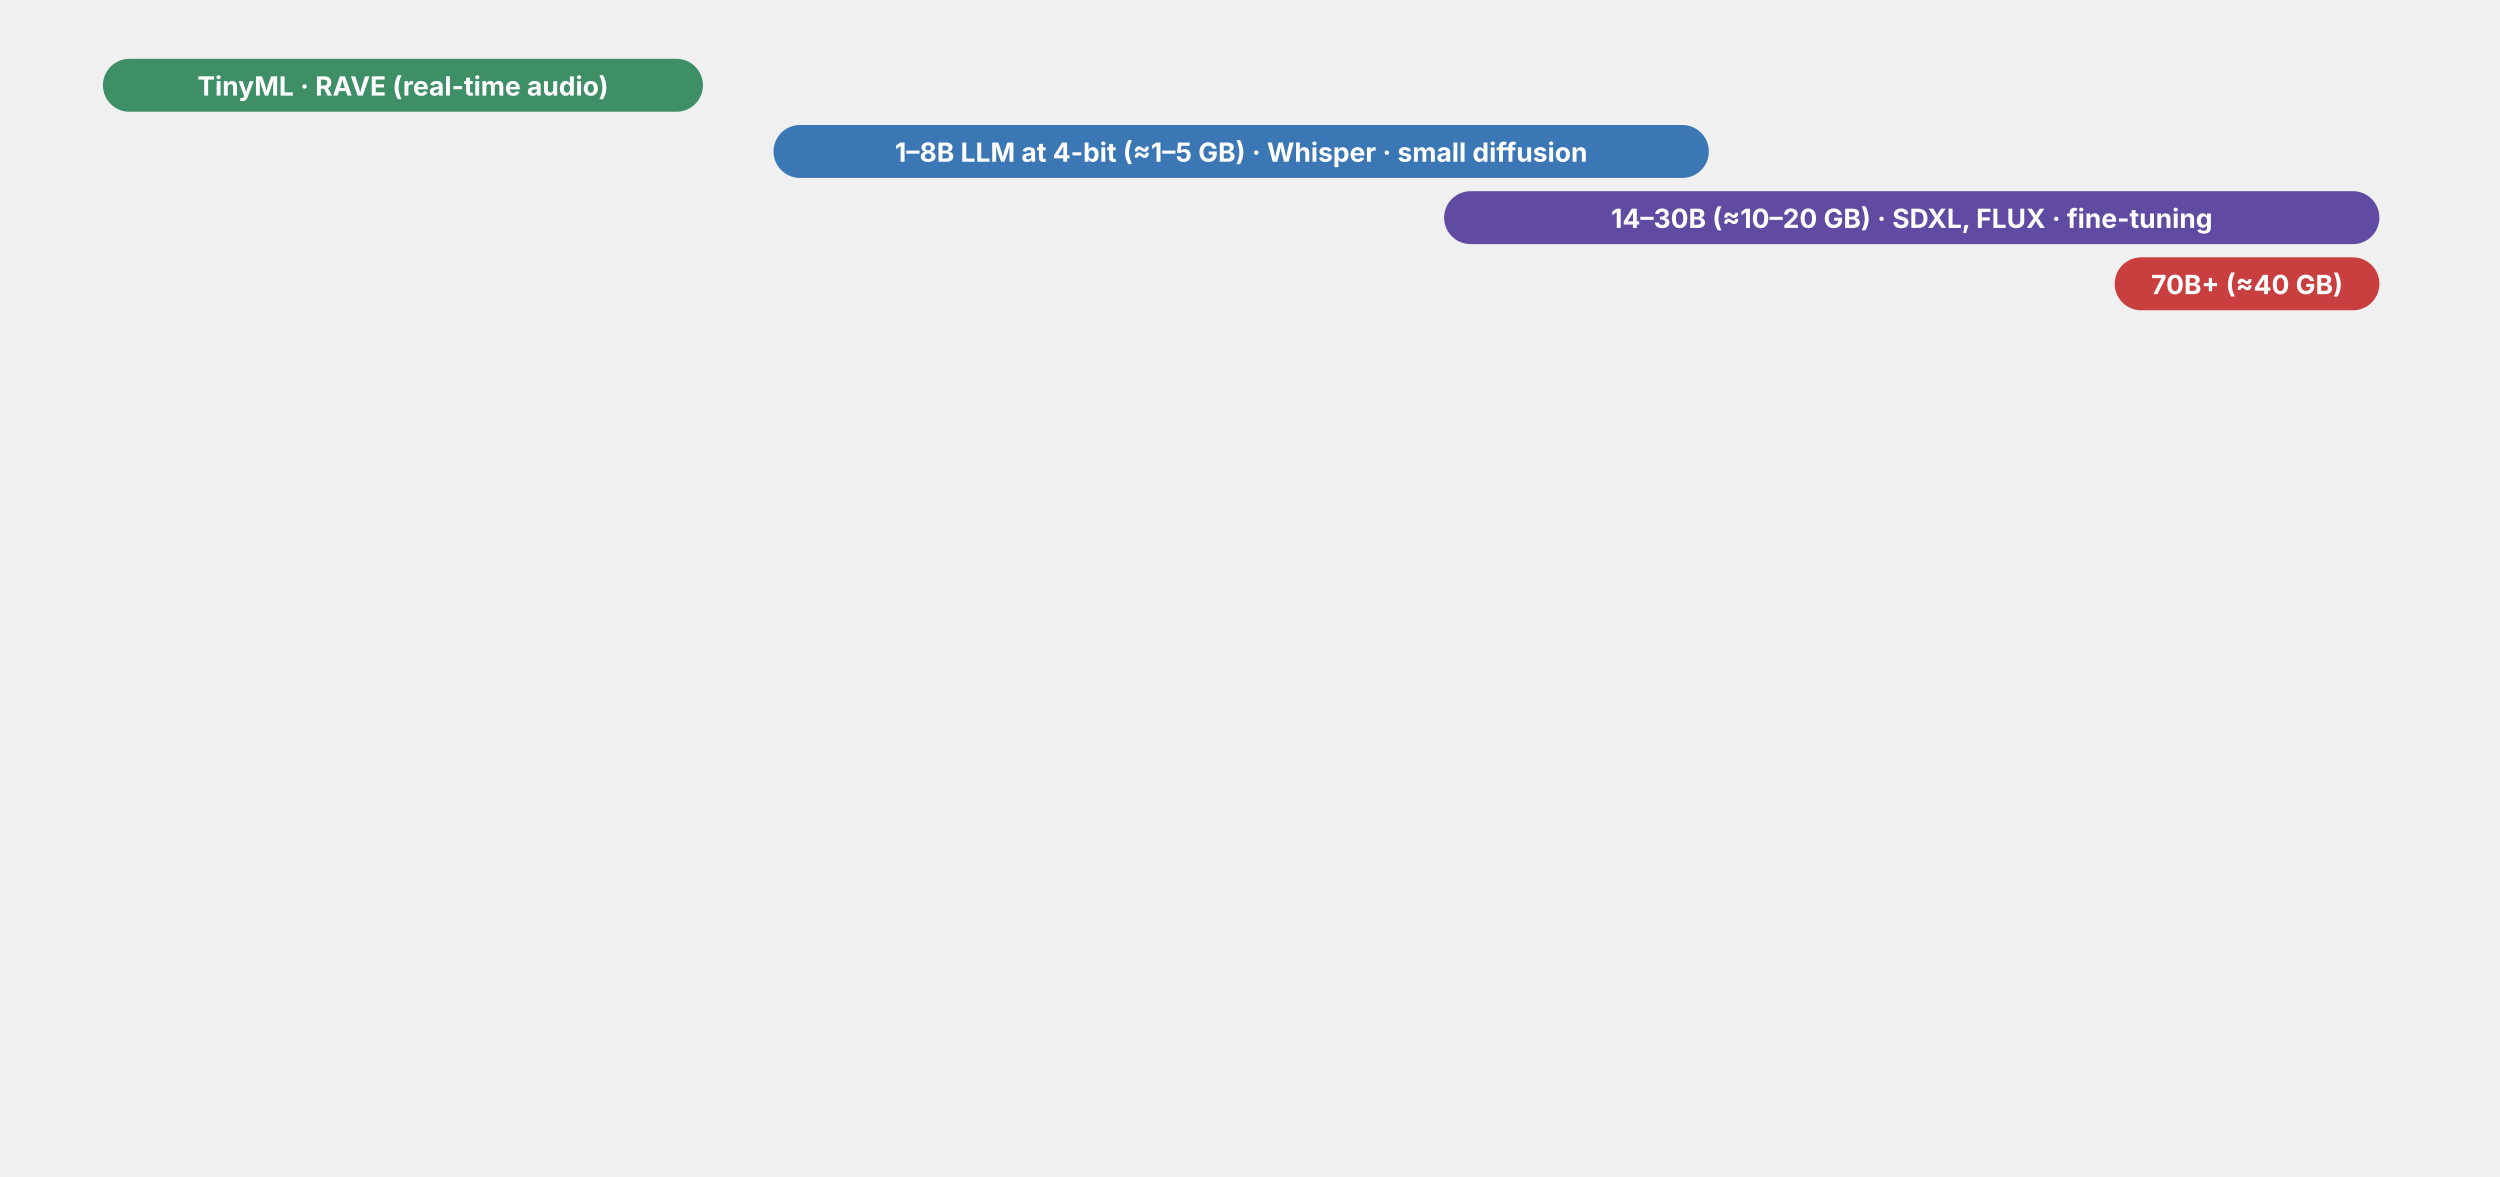
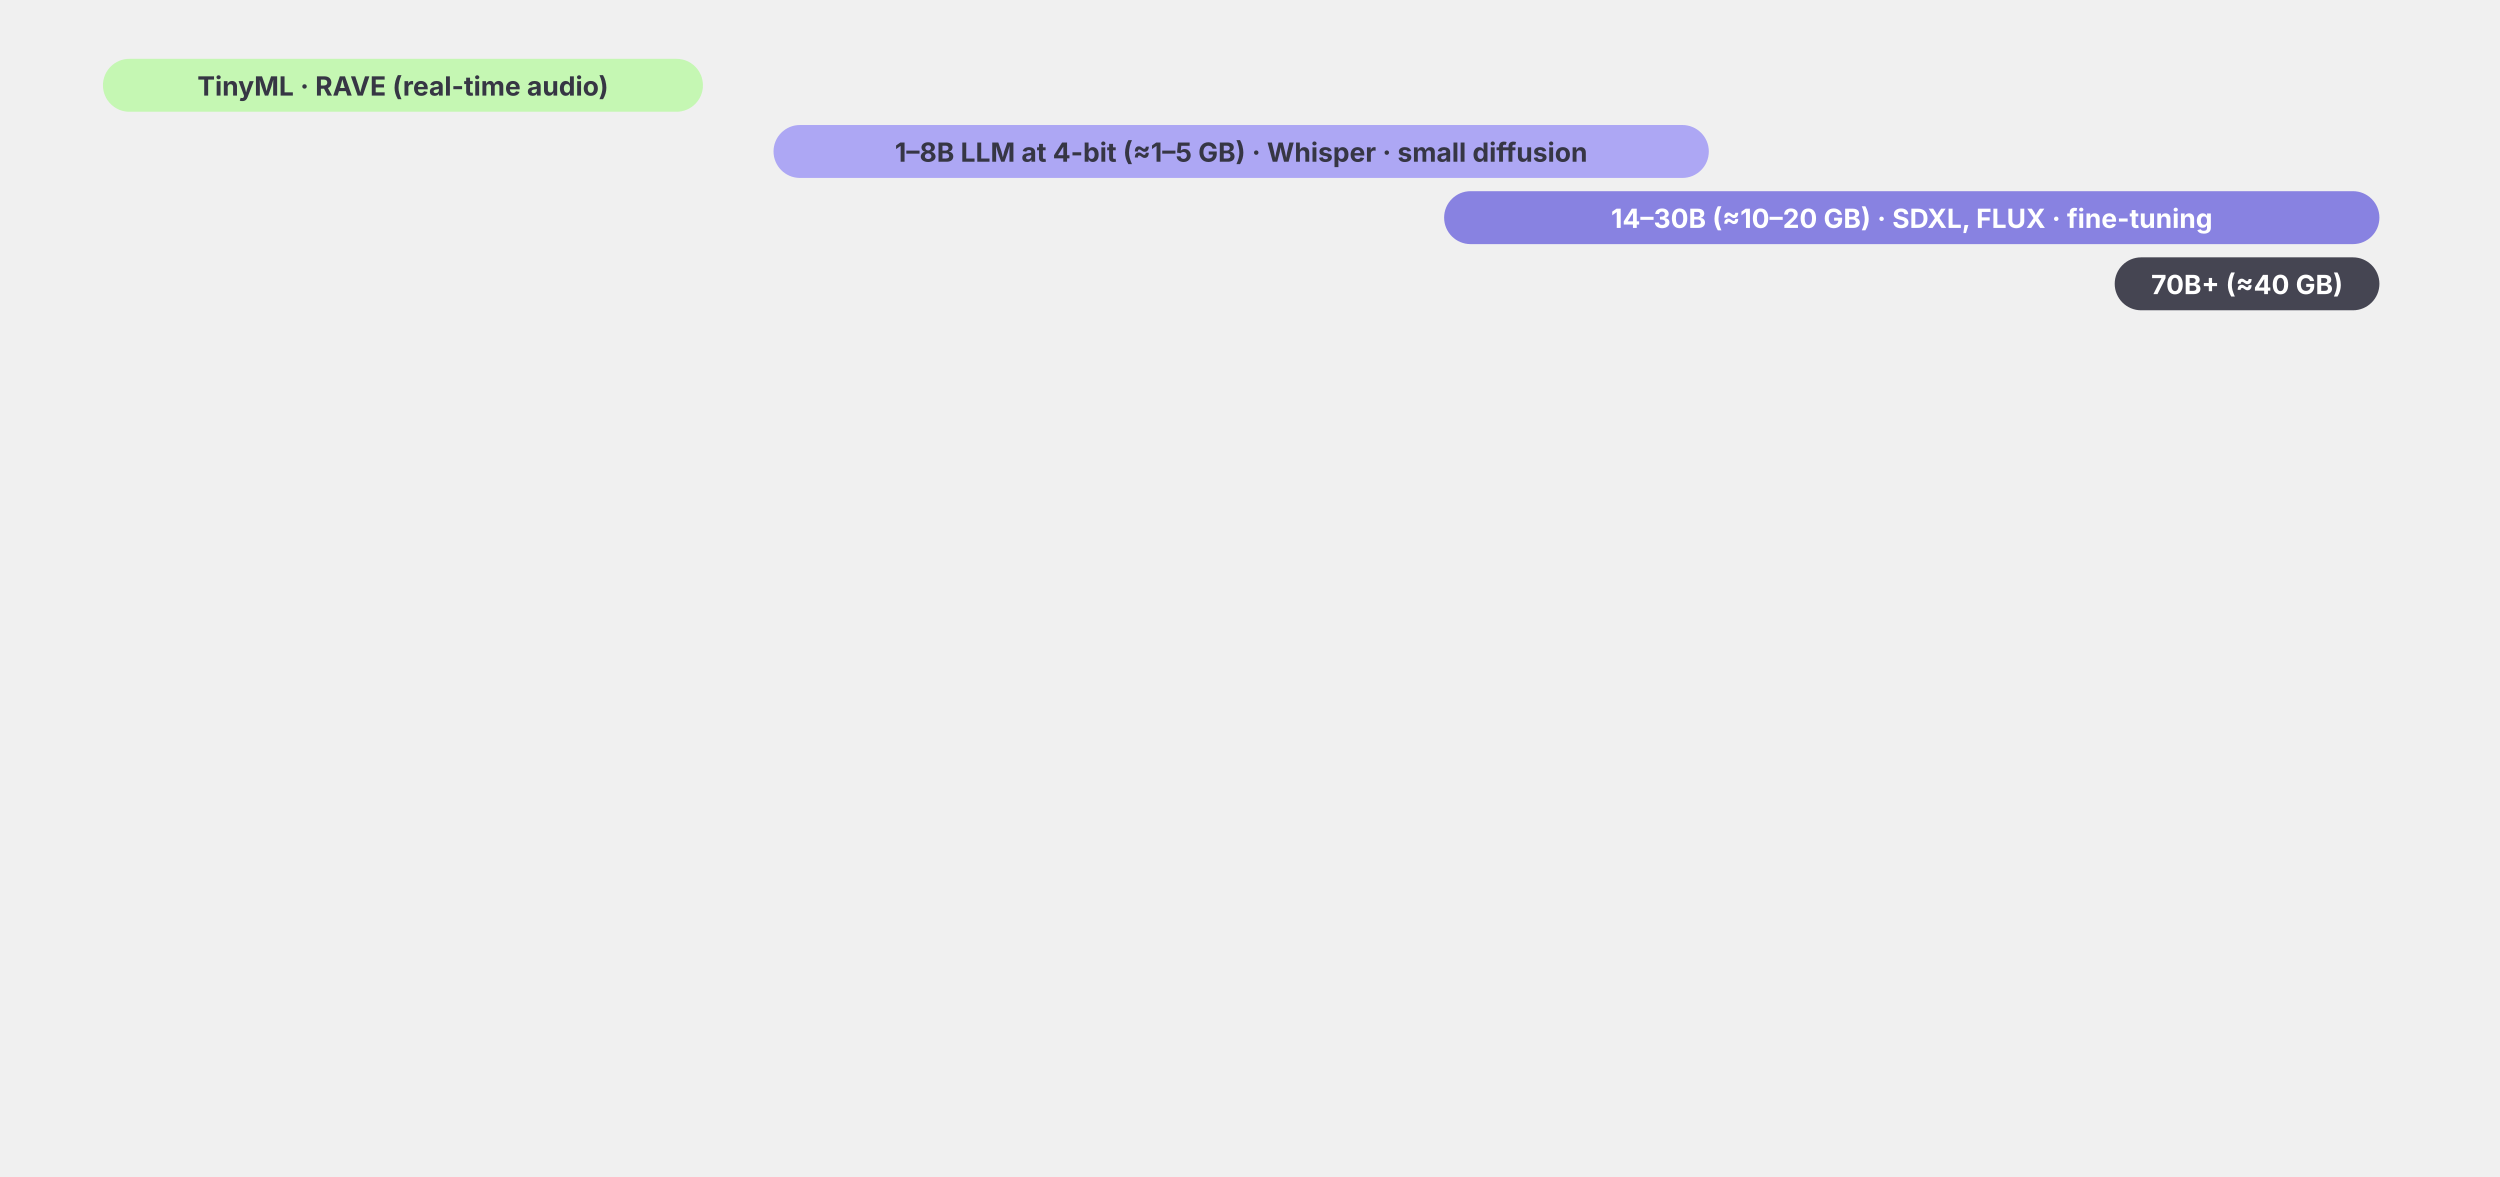
<svg xmlns="http://www.w3.org/2000/svg" viewBox="0 0 1700 800" font-family="Inter, Helvetica Neue, Helvetica, Arial, sans-serif">
  <defs />
-   <rect x="70" y="40" width="408" height="36" rx="18" fill="#2f855a" opacity=".92" />
-   <text x="274.0" y="65" text-anchor="middle" font-size="18" fill="white" font-weight="bold">TinyML · RAVE (real-time audio)</text>
-   <rect x="526" y="85" width="636" height="36" rx="18" fill="#2b6cb0" opacity=".92" />
-   <text x="844.0" y="110" text-anchor="middle" font-size="18" fill="white" font-weight="bold">1–8B LLM at 4-bit (≈1–5 GB) · Whisper · small diffusion</text>
-   <rect x="982" y="130" width="636" height="36" rx="18" fill="#553c9a" opacity=".92" />
+   <rect x="70" y="40" width="408" height="36" rx="18" fill="#C1F7AE" opacity=".92" />
+   <text x="274.0" y="65" text-anchor="middle" font-size="18" fill="#363644" font-weight="bold">TinyML · RAVE (real-time audio)</text>
+   <rect x="526" y="85" width="636" height="36" rx="18" fill="#A7A1F4" opacity=".92" />
+   <text x="844.0" y="110" text-anchor="middle" font-size="18" fill="#363644" font-weight="bold">1–8B LLM at 4-bit (≈1–5 GB) · Whisper · small diffusion</text>
+   <rect x="982" y="130" width="636" height="36" rx="18" fill="#7f78e0" opacity=".92" />
  <text x="1300.0" y="155" text-anchor="middle" font-size="18" fill="white" font-weight="bold">14–30B (≈10–20 GB) · SDXL, FLUX · fine-tuning</text>
-   <rect x="1438" y="175" width="180" height="36" rx="18" fill="#c53030" opacity=".92" />
+   <rect x="1438" y="175" width="180" height="36" rx="18" fill="#363644" opacity=".92" />
  <text x="1528.0" y="200" text-anchor="middle" font-size="18" fill="white" font-weight="bold">70B+ (≈40 GB)</text>
</svg>
